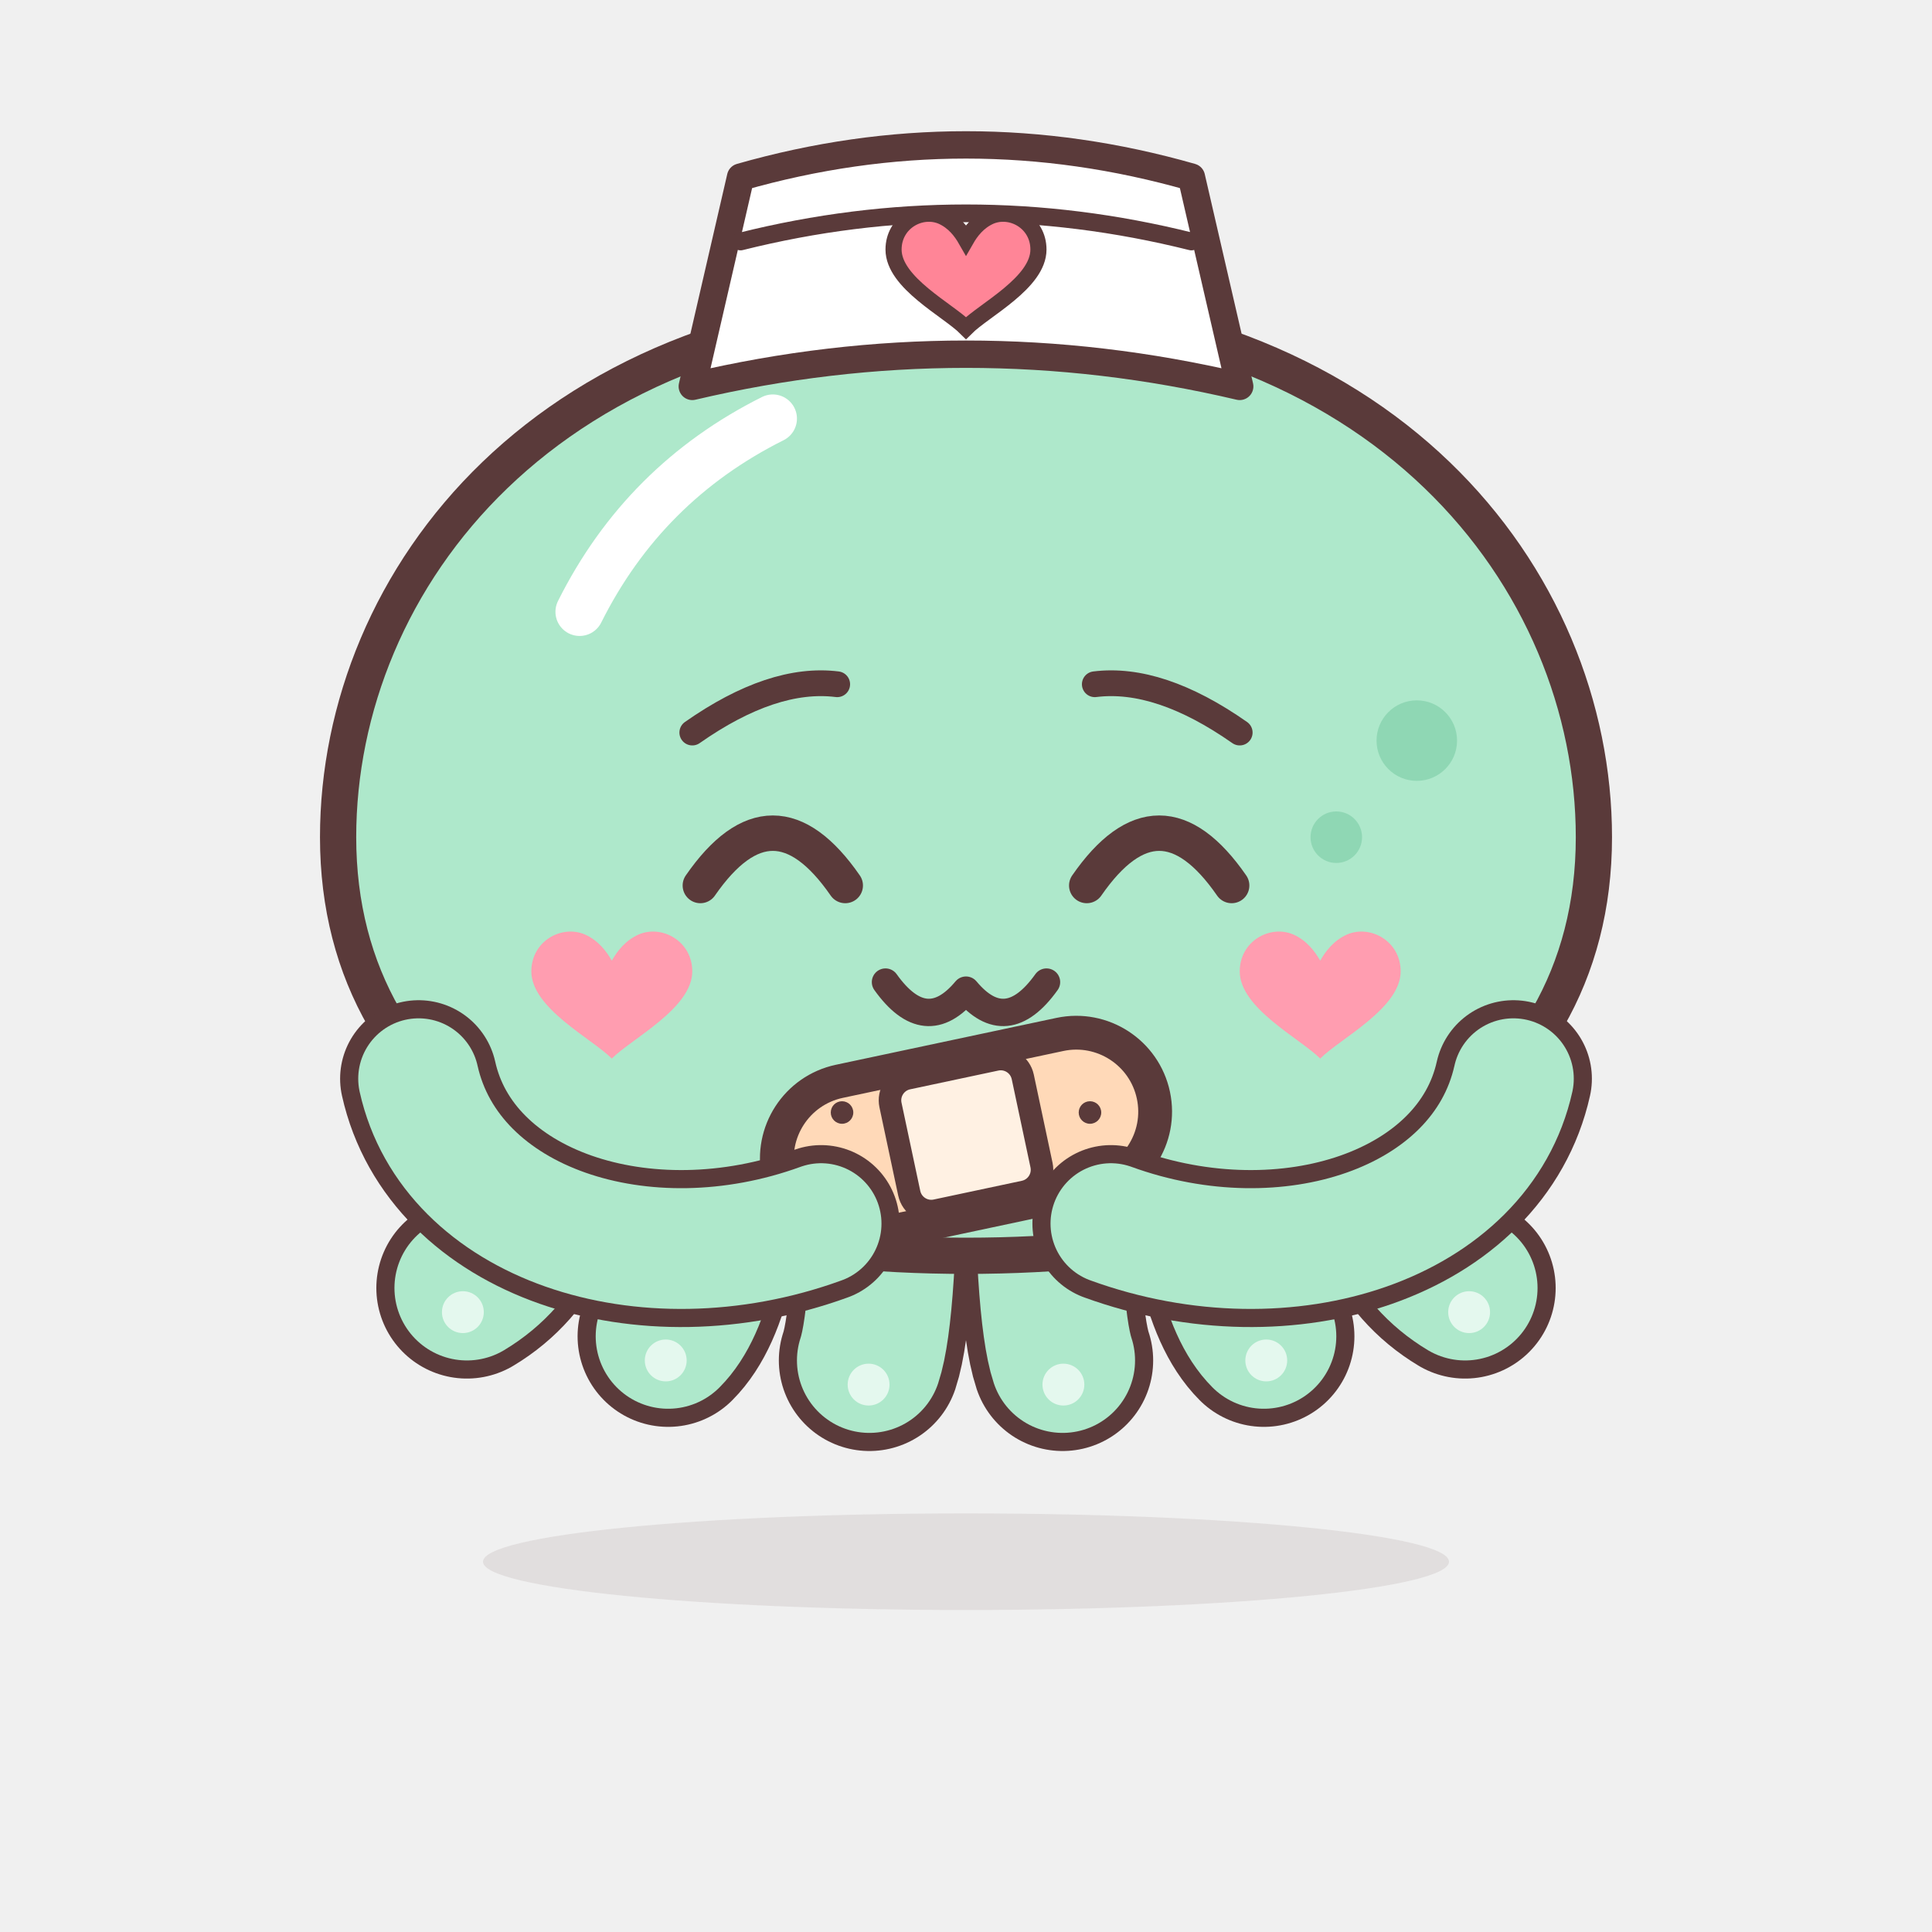
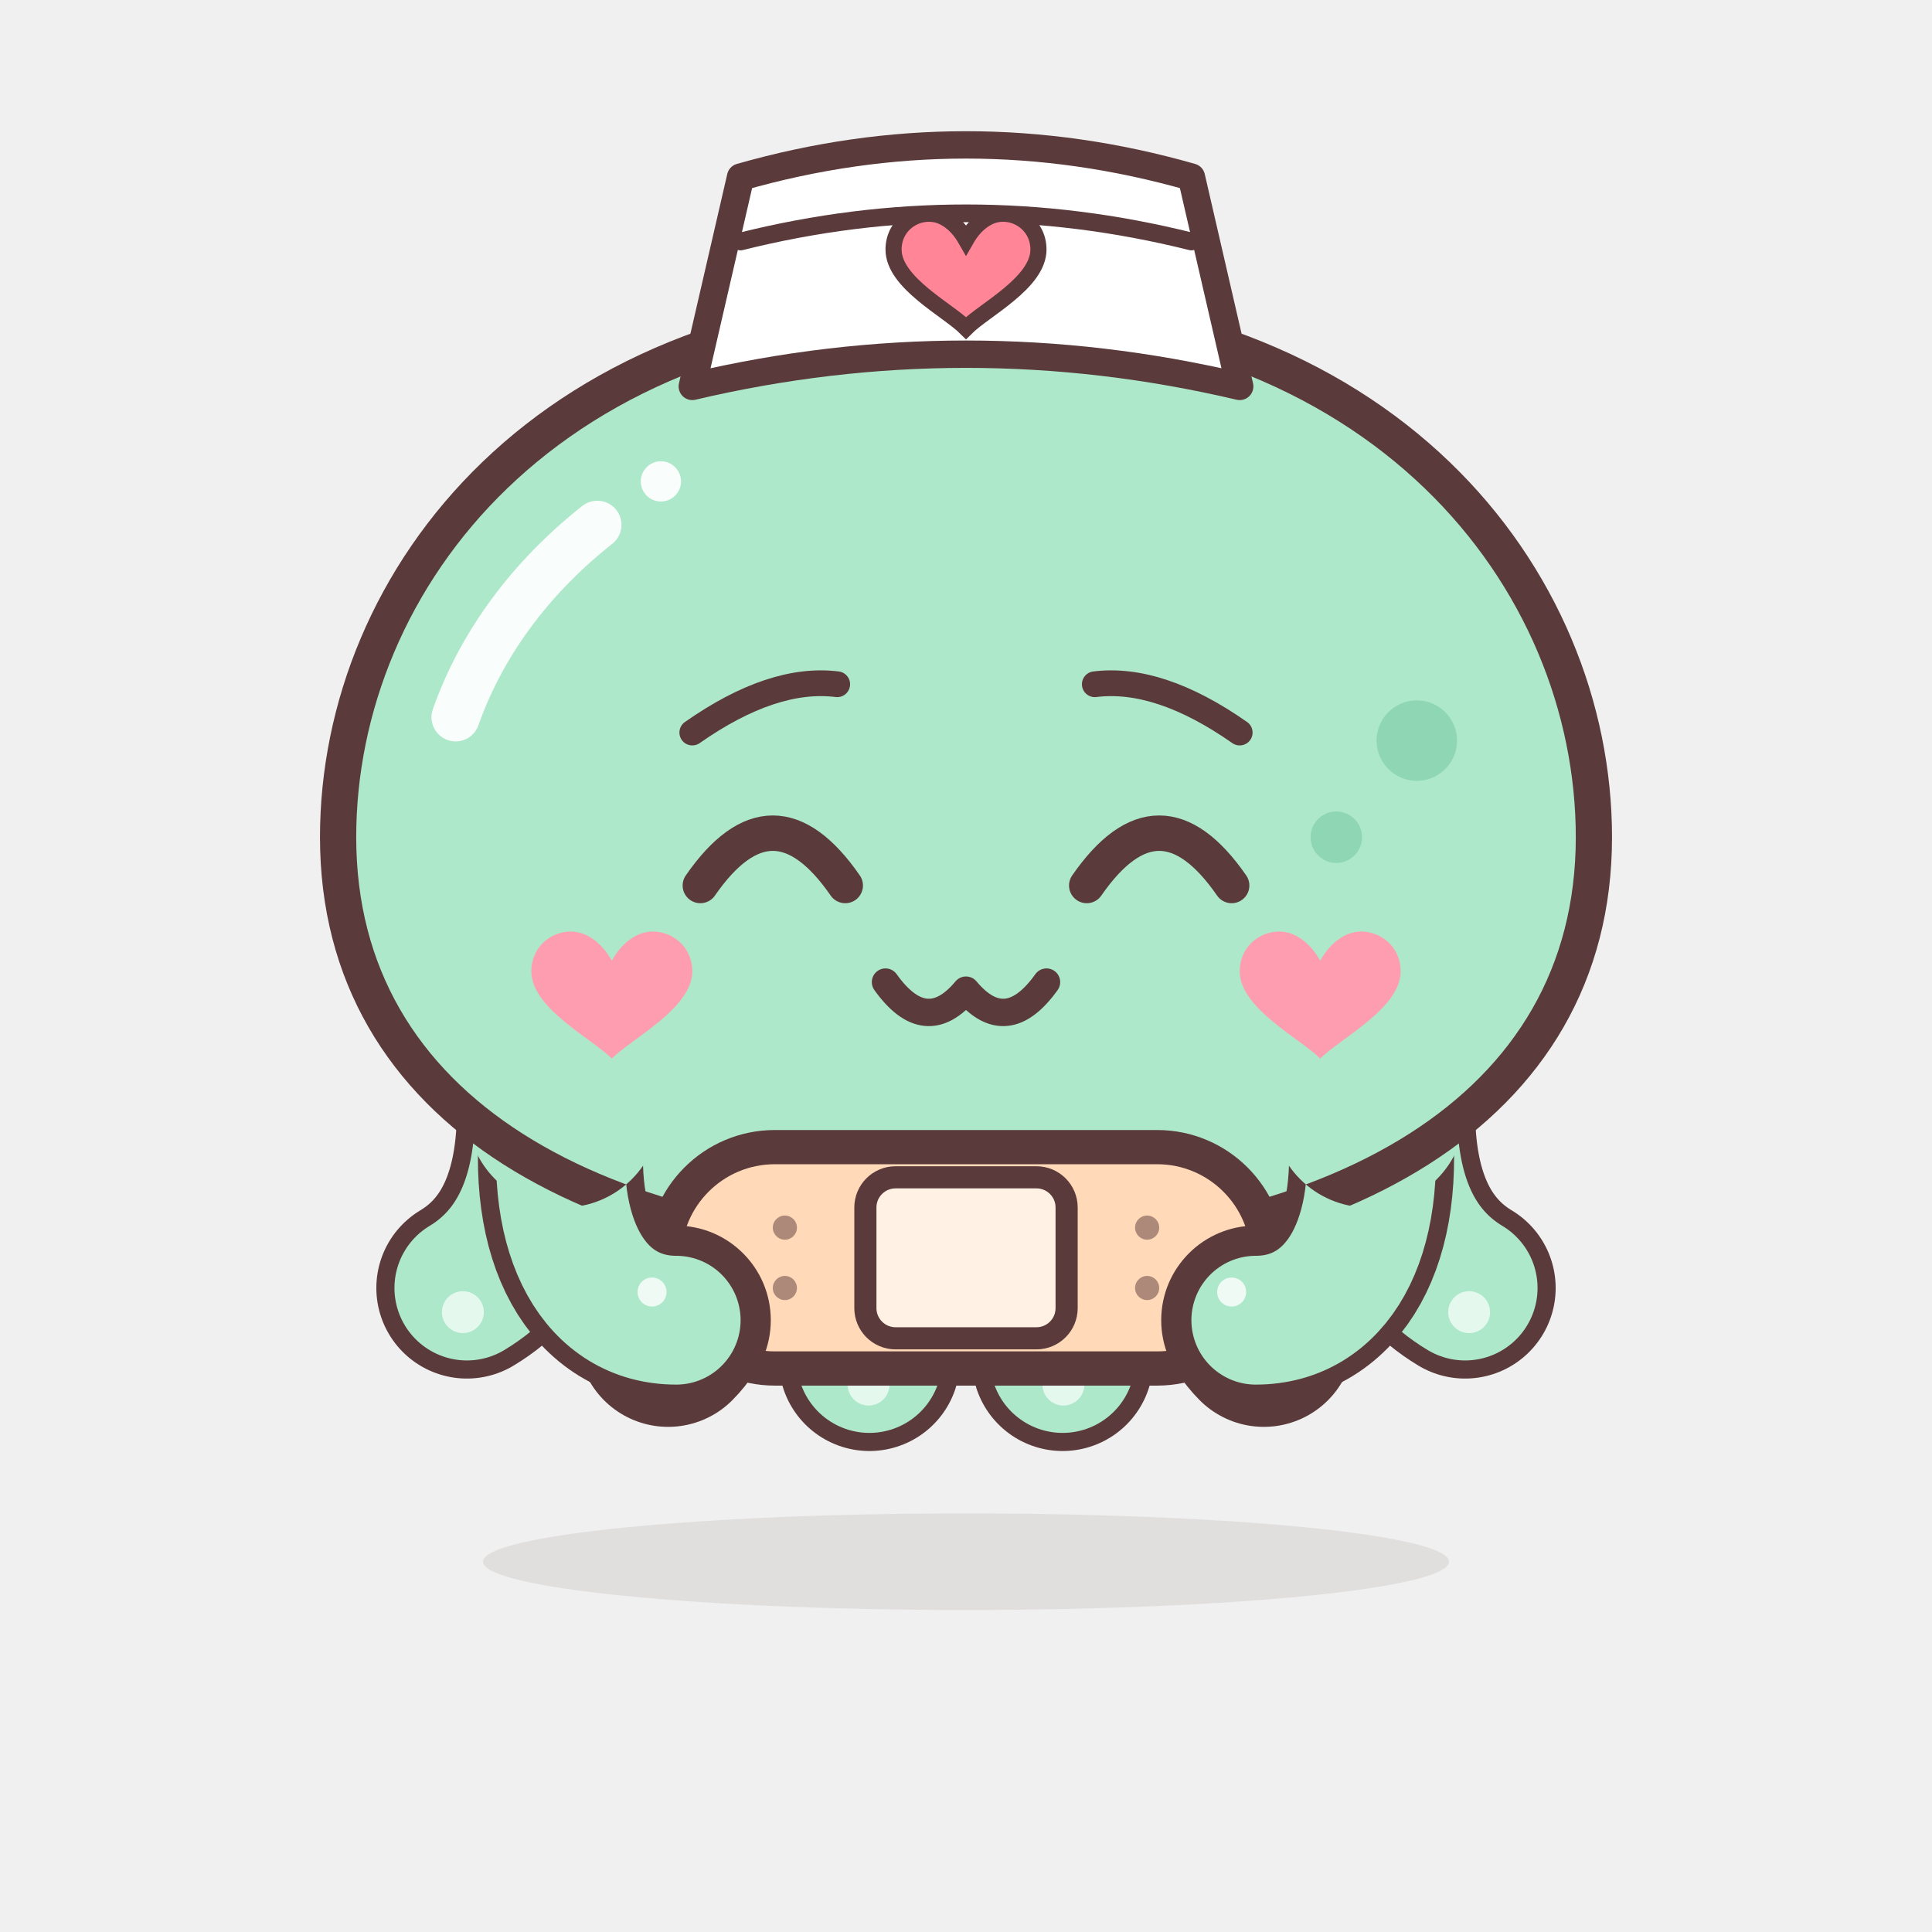
<svg xmlns="http://www.w3.org/2000/svg" viewBox="0 0 240 240" width="240" height="240">
+   <defs>
+     <clipPath id="ISFJ-head">
+       <path d="M120 38 C 172 38, 198 72, 198 104 C 198 138, 166 156, 120 156 C 74 156, 42 138, 42 104 C 42 72, 68 38, 120 38 Z" />
+     </clipPath>
+   </defs>
  <ellipse cx="120" cy="194" rx="60" ry="6" fill="#5A3A3A" opacity="0.10" />
  <g fill="none" stroke-linecap="round" stroke-linejoin="round">
    <g stroke="#5A3A3A" stroke-width="22.5">
      <path d="M68 138 Q 68 154, 58 160" />
      <path d="M89 138 Q 89 160, 83 166" />
      <path d="M110 138 Q 110 163, 108 169" />
      <path d="M130 138 Q 130 163, 132 169" />
      <path d="M151 138 Q 151 160, 157 166" />
      <path d="M172 138 Q 172 154, 182 160" />
    </g>
    <g stroke="#AEE8CB" stroke-width="18">
      <path d="M68 138 Q 68 154, 58 160" />
      <path d="M89 138 Q 89 160, 83 166" />
      <path d="M110 138 Q 110 163, 108 169" />
      <path d="M130 138 Q 130 163, 132 169" />
      <path d="M151 138 Q 151 160, 157 166" />
      <path d="M172 138 Q 172 154, 182 160" />
    </g>
  </g>
  <g fill="none" stroke-linecap="round" stroke-linejoin="round">
    <g stroke="#5A3A3A" stroke-width="19.5" />
    <g stroke="#AEE8CB" stroke-width="15" />
  </g>
  <g fill="#E4F8EE">
    <circle cx="57.5" cy="163" r="2.6" />
    <circle cx="82.7" cy="169" r="2.6" />
    <circle cx="107.9" cy="172" r="2.6" />
    <circle cx="132.1" cy="172" r="2.6" />
    <circle cx="157.3" cy="169" r="2.6" />
    <circle cx="182.5" cy="163" r="2.6" />
  </g>
  <path d="M120 38 C 172 38, 198 72, 198 104 C 198 138, 166 156, 120 156 C 74 156, 42 138, 42 104 C 42 72, 68 38, 120 38 Z" fill="#AEE8CB" stroke="#5A3A3A" stroke-width="4.5" />
  <g fill="#8FD7B4">
    <circle cx="176" cy="92" r="5" />
    <circle cx="166" cy="104" r="3.2" />
  </g>
-   <path d="M72 76 Q 80 60, 96 52" fill="none" stroke="#FFFFFF" stroke-width="6" stroke-linecap="round" />
+   <path d="M56.6 89.1 A 66 54 0 0 1 74.2 65.2" fill="none" stroke="#FFFFFF" stroke-width="6" stroke-linecap="round" opacity="0.92" />
+   <circle cx="82.1" cy="59.8" r="2.5" fill="#FFFFFF" opacity="0.92" />
  <path d="M86 48 L 92 22 Q 120 14, 148 22 L 154 48 Q 120 40, 86 48 Z" fill="#FFFFFF" stroke="#5A3A3A" stroke-width="3.4" stroke-linejoin="round" />
  <path d="M92 30 Q 120 23, 148 30" fill="none" stroke="#5A3A3A" stroke-width="2.2" stroke-linecap="round" stroke-linejoin="round" />
  <path transform="translate(120 34) scale(0.750)" d="M0 9 C -3 6, -12 1.5, -12 -4 C -12 -8.5, -7.5 -11, -4 -9.5 C -2 -8.6, -0.8 -7, 0 -5.6 C 0.8 -7, 2 -8.6, 4 -9.5 C 7.5 -11, 12 -8.5, 12 -4 C 12 1.5, 3 6, 0 9 Z" fill="#FF8597" stroke="#5A3A3A" stroke-width="2.67" />
  <path transform="translate(76 124) scale(0.833)" d="M0 9 C -3 6, -12 1.5, -12 -4 C -12 -8.5, -7.5 -11, -4 -9.5 C -2 -8.6, -0.8 -7, 0 -5.6 C 0.8 -7, 2 -8.6, 4 -9.5 C 7.5 -11, 12 -8.5, 12 -4 C 12 1.5, 3 6, 0 9 Z" fill="#FF9DB0" />
  <path transform="translate(164 124) scale(0.833)" d="M0 9 C -3 6, -12 1.5, -12 -4 C -12 -8.5, -7.5 -11, -4 -9.5 C -2 -8.6, -0.8 -7, 0 -5.6 C 0.8 -7, 2 -8.6, 4 -9.5 C 7.5 -11, 12 -8.5, 12 -4 C 12 1.5, 3 6, 0 9 Z" fill="#FF9DB0" />
  <path d="M86 91 Q 96 84, 104 85" fill="none" stroke="#5A3A3A" stroke-width="3.2" stroke-linecap="round" stroke-linejoin="round" />
  <path d="M154 91 Q 144 84, 136 85" fill="none" stroke="#5A3A3A" stroke-width="3.2" stroke-linecap="round" stroke-linejoin="round" />
  <path d="M87 110 Q 96 97, 105 110" fill="none" stroke="#5A3A3A" stroke-width="4.4" stroke-linecap="round" stroke-linejoin="round" />
  <path d="M135 110 Q 144 97, 153 110" fill="none" stroke="#5A3A3A" stroke-width="4.4" stroke-linecap="round" stroke-linejoin="round" />
  <path d="M110 122 Q 115 129, 120 123 Q 125 129, 130 122" fill="none" stroke="#5A3A3A" stroke-width="3.4" stroke-linecap="round" stroke-linejoin="round" />
-   <g transform="translate(120 141) scale(1.4) translate(-120 -141)">
-     <rect x="103" y="134" width="34" height="14" rx="7" fill="#FFD9B8" stroke="#5A3A3A" stroke-width="3" transform="rotate(-12 120 141)" />
-     <rect x="114" y="135" width="12" height="12" rx="2" fill="#FFF1E3" stroke="#5A3A3A" stroke-width="2" transform="rotate(-12 120 141)" />
-     <circle cx="108" cy="143" r="1" fill="#5A3A3A" />
-     <circle cx="109" cy="139" r="1" fill="#5A3A3A" />
-     <circle cx="131" cy="139" r="1" fill="#5A3A3A" />
-     <circle cx="132" cy="143" r="1" fill="#5A3A3A" />
+   <g transform="translate(120 130) scale(1.25) translate(-120 -130)">
+     <rect x="90" y="140" width="60" height="22" rx="11" fill="#FFD9B8" stroke="#5A3A3A" stroke-width="3.4" />
+     <rect x="110" y="143" width="20" height="16" rx="3" fill="#FFF1E3" stroke="#5A3A3A" stroke-width="2.2" />
+     <circle cx="102" cy="148" r="1.2" fill="#5A3A3A" opacity="0.5" />
+     <circle cx="102" cy="154" r="1.2" fill="#5A3A3A" opacity="0.5" />
+     <circle cx="138" cy="148" r="1.2" fill="#5A3A3A" opacity="0.5" />
+     <circle cx="138" cy="154" r="1.2" fill="#5A3A3A" opacity="0.5" />
  </g>
-   <g fill="none" stroke-linecap="round" stroke-linejoin="round">
-     <g stroke="#5A3A3A" stroke-width="19.5">
-       <path d="M52 134 C 56 152, 80 160, 102 152" />
-       <path d="M188 134 C 184 152, 160 160, 138 152" />
+   <mask id="ISFJ-arms" maskUnits="userSpaceOnUse" x="0" y="0" width="240" height="240">
+     <rect width="240" height="240" fill="#fff" />
+     <circle cx="70.0" cy="138.0" r="12" fill="#000" />
+     <circle cx="170.0" cy="138.0" r="12" fill="#000" />
+   </mask>
+   <g mask="url(#ISFJ-arms)">
+     <g stroke="#5A3A3A" stroke-width="20.5" fill="none" stroke-linecap="round">
+       <path d="M70 138 C 68 154, 74 164, 84 164" />
+       <path d="M170 138 C 172 154, 166 164, 156 164" />
    </g>
-     <g stroke="#AEE8CB" stroke-width="15">
-       <path d="M52 134 C 56 152, 80 160, 102 152" />
-       <path d="M188 134 C 184 152, 160 160, 138 152" />
+     <circle cx="84.0" cy="164.0" r="11.75" fill="#5A3A3A" />
+     <circle cx="156.0" cy="164.0" r="11.75" fill="#5A3A3A" />
+     <g stroke="#AEE8CB" stroke-width="16" fill="none" stroke-linecap="round">
+       <path d="M70 138 C 68 154, 74 164, 84 164" />
+       <path d="M170 138 C 172 154, 166 164, 156 164" />
    </g>
+     <circle cx="84.0" cy="164.0" r="7.25" fill="#AEE8CB" />
+     <circle cx="156.0" cy="164.0" r="7.25" fill="#AEE8CB" />
+     <circle cx="81.0" cy="160.5" r="1.8" fill="#FFFFFF" opacity="0.8" />
+     <circle cx="153.0" cy="160.5" r="1.8" fill="#FFFFFF" opacity="0.8" />
  </g>
</svg>
